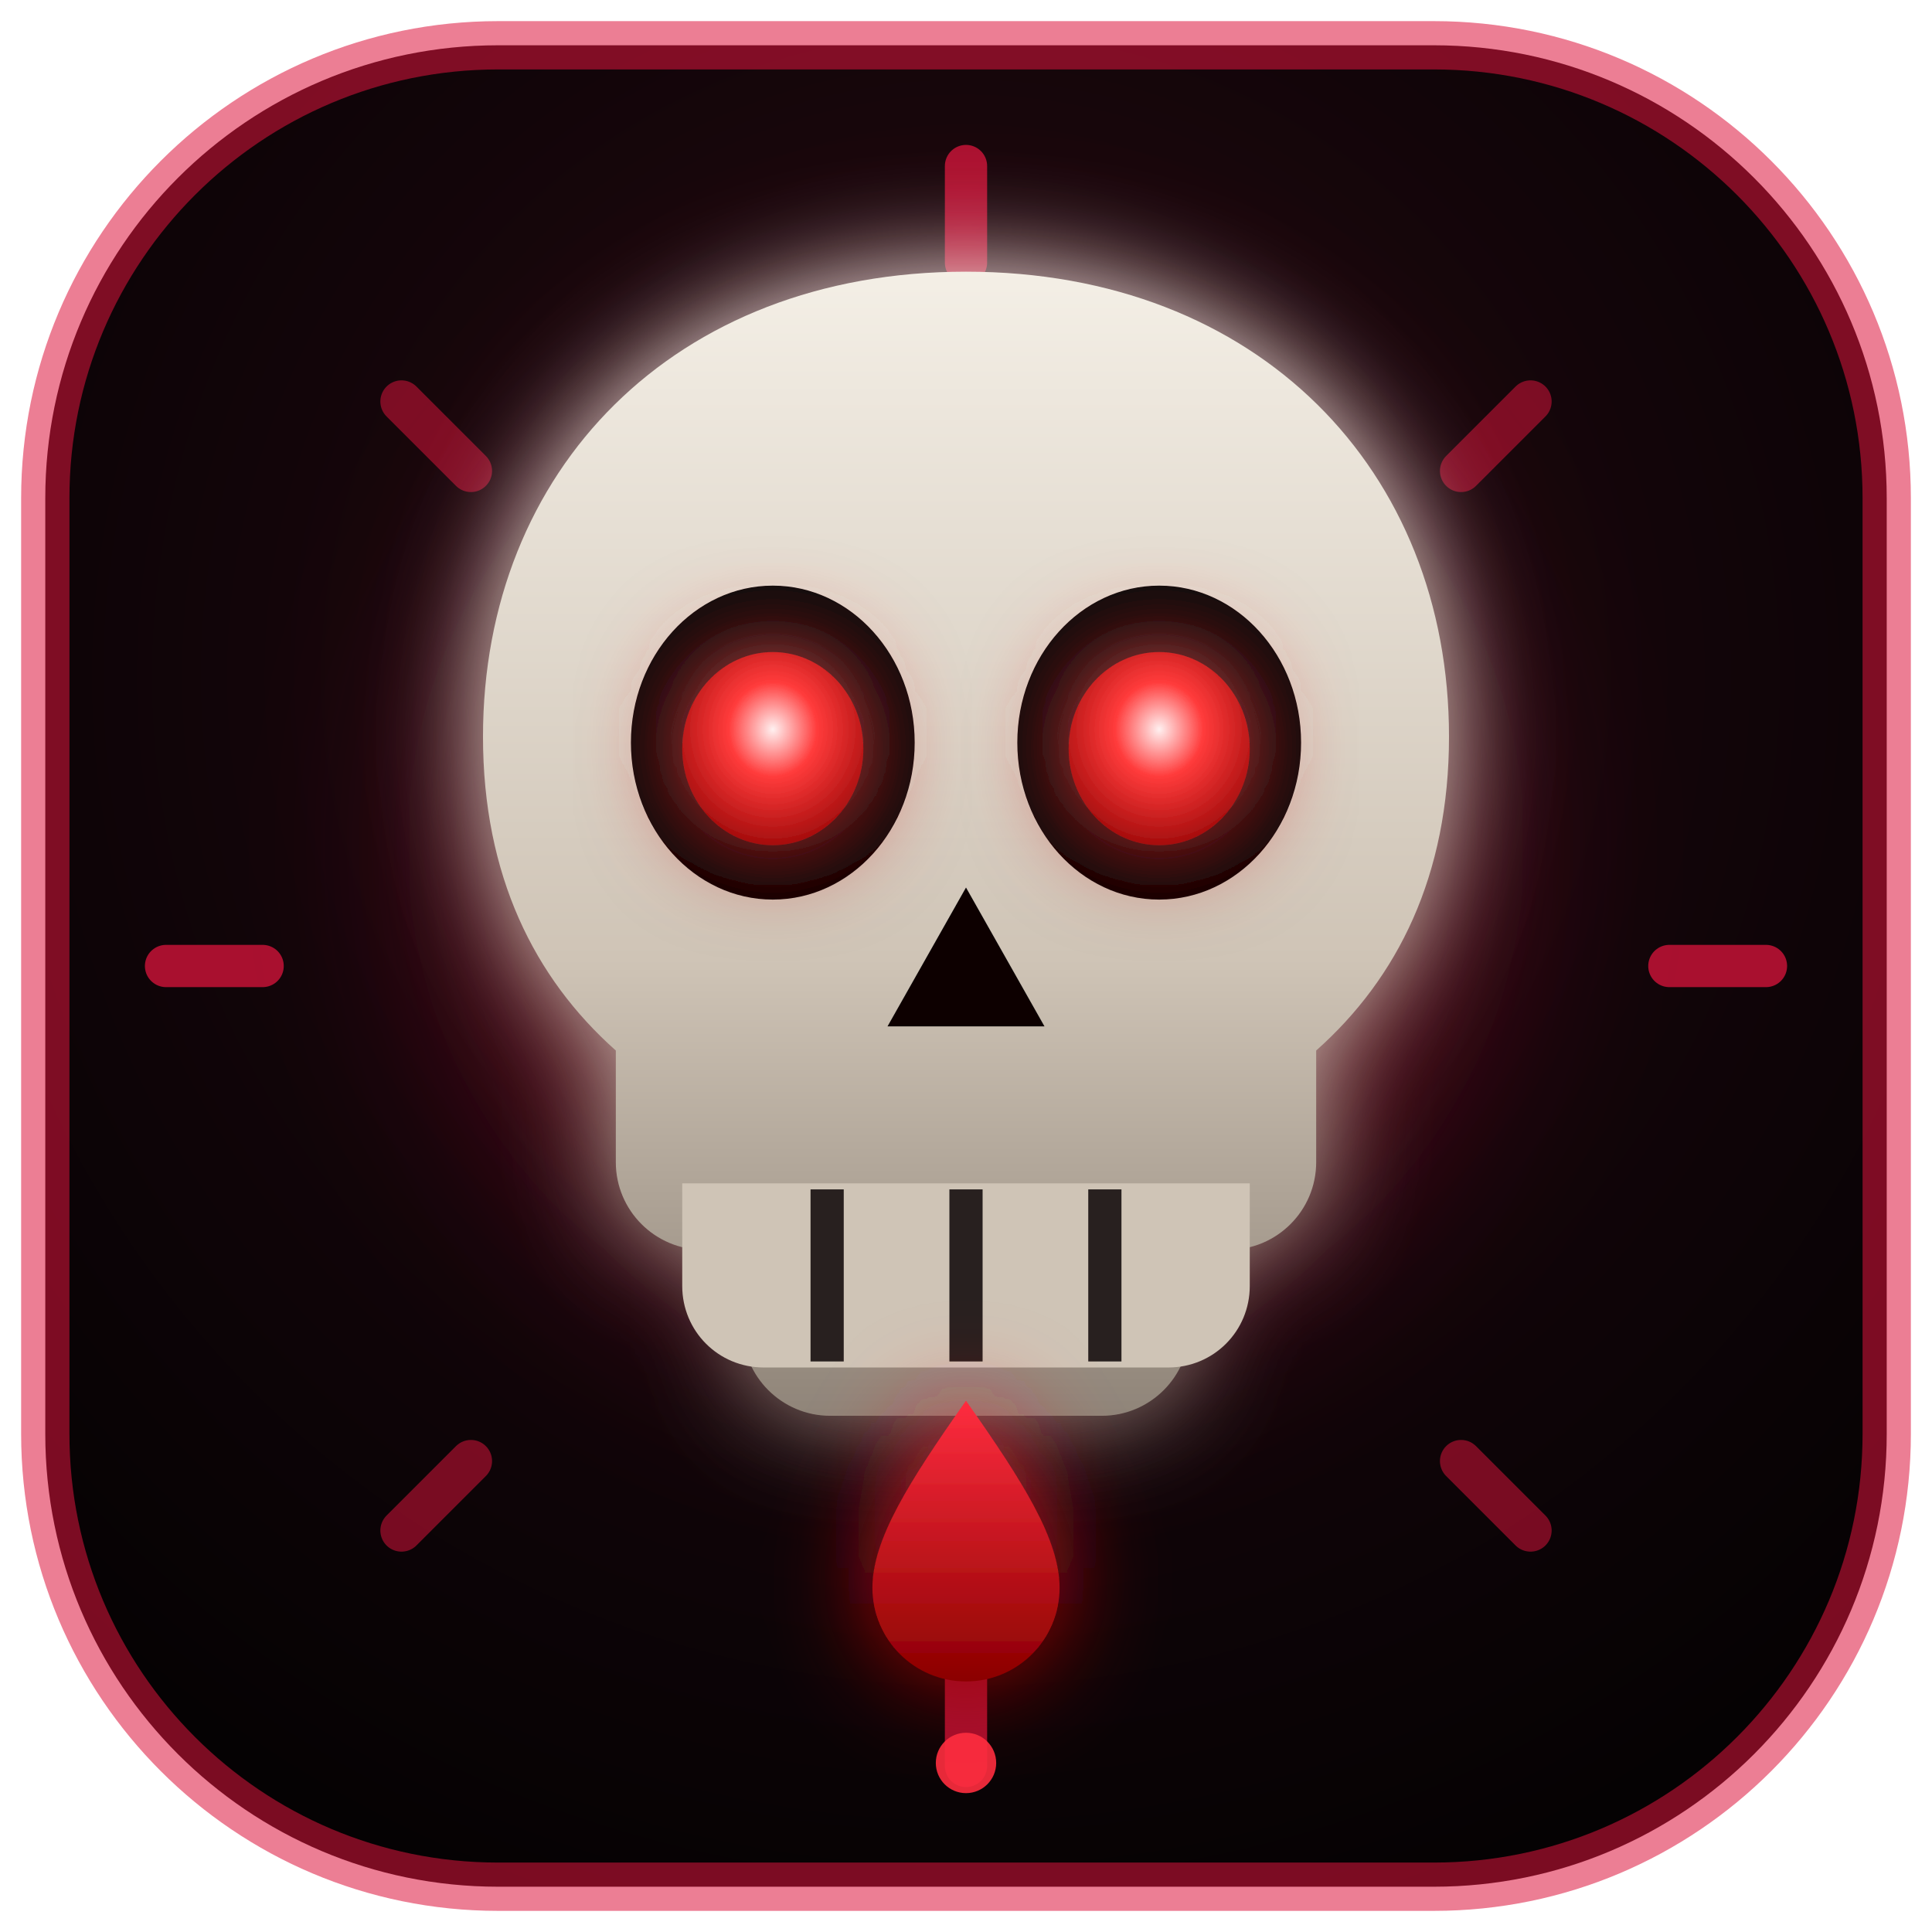
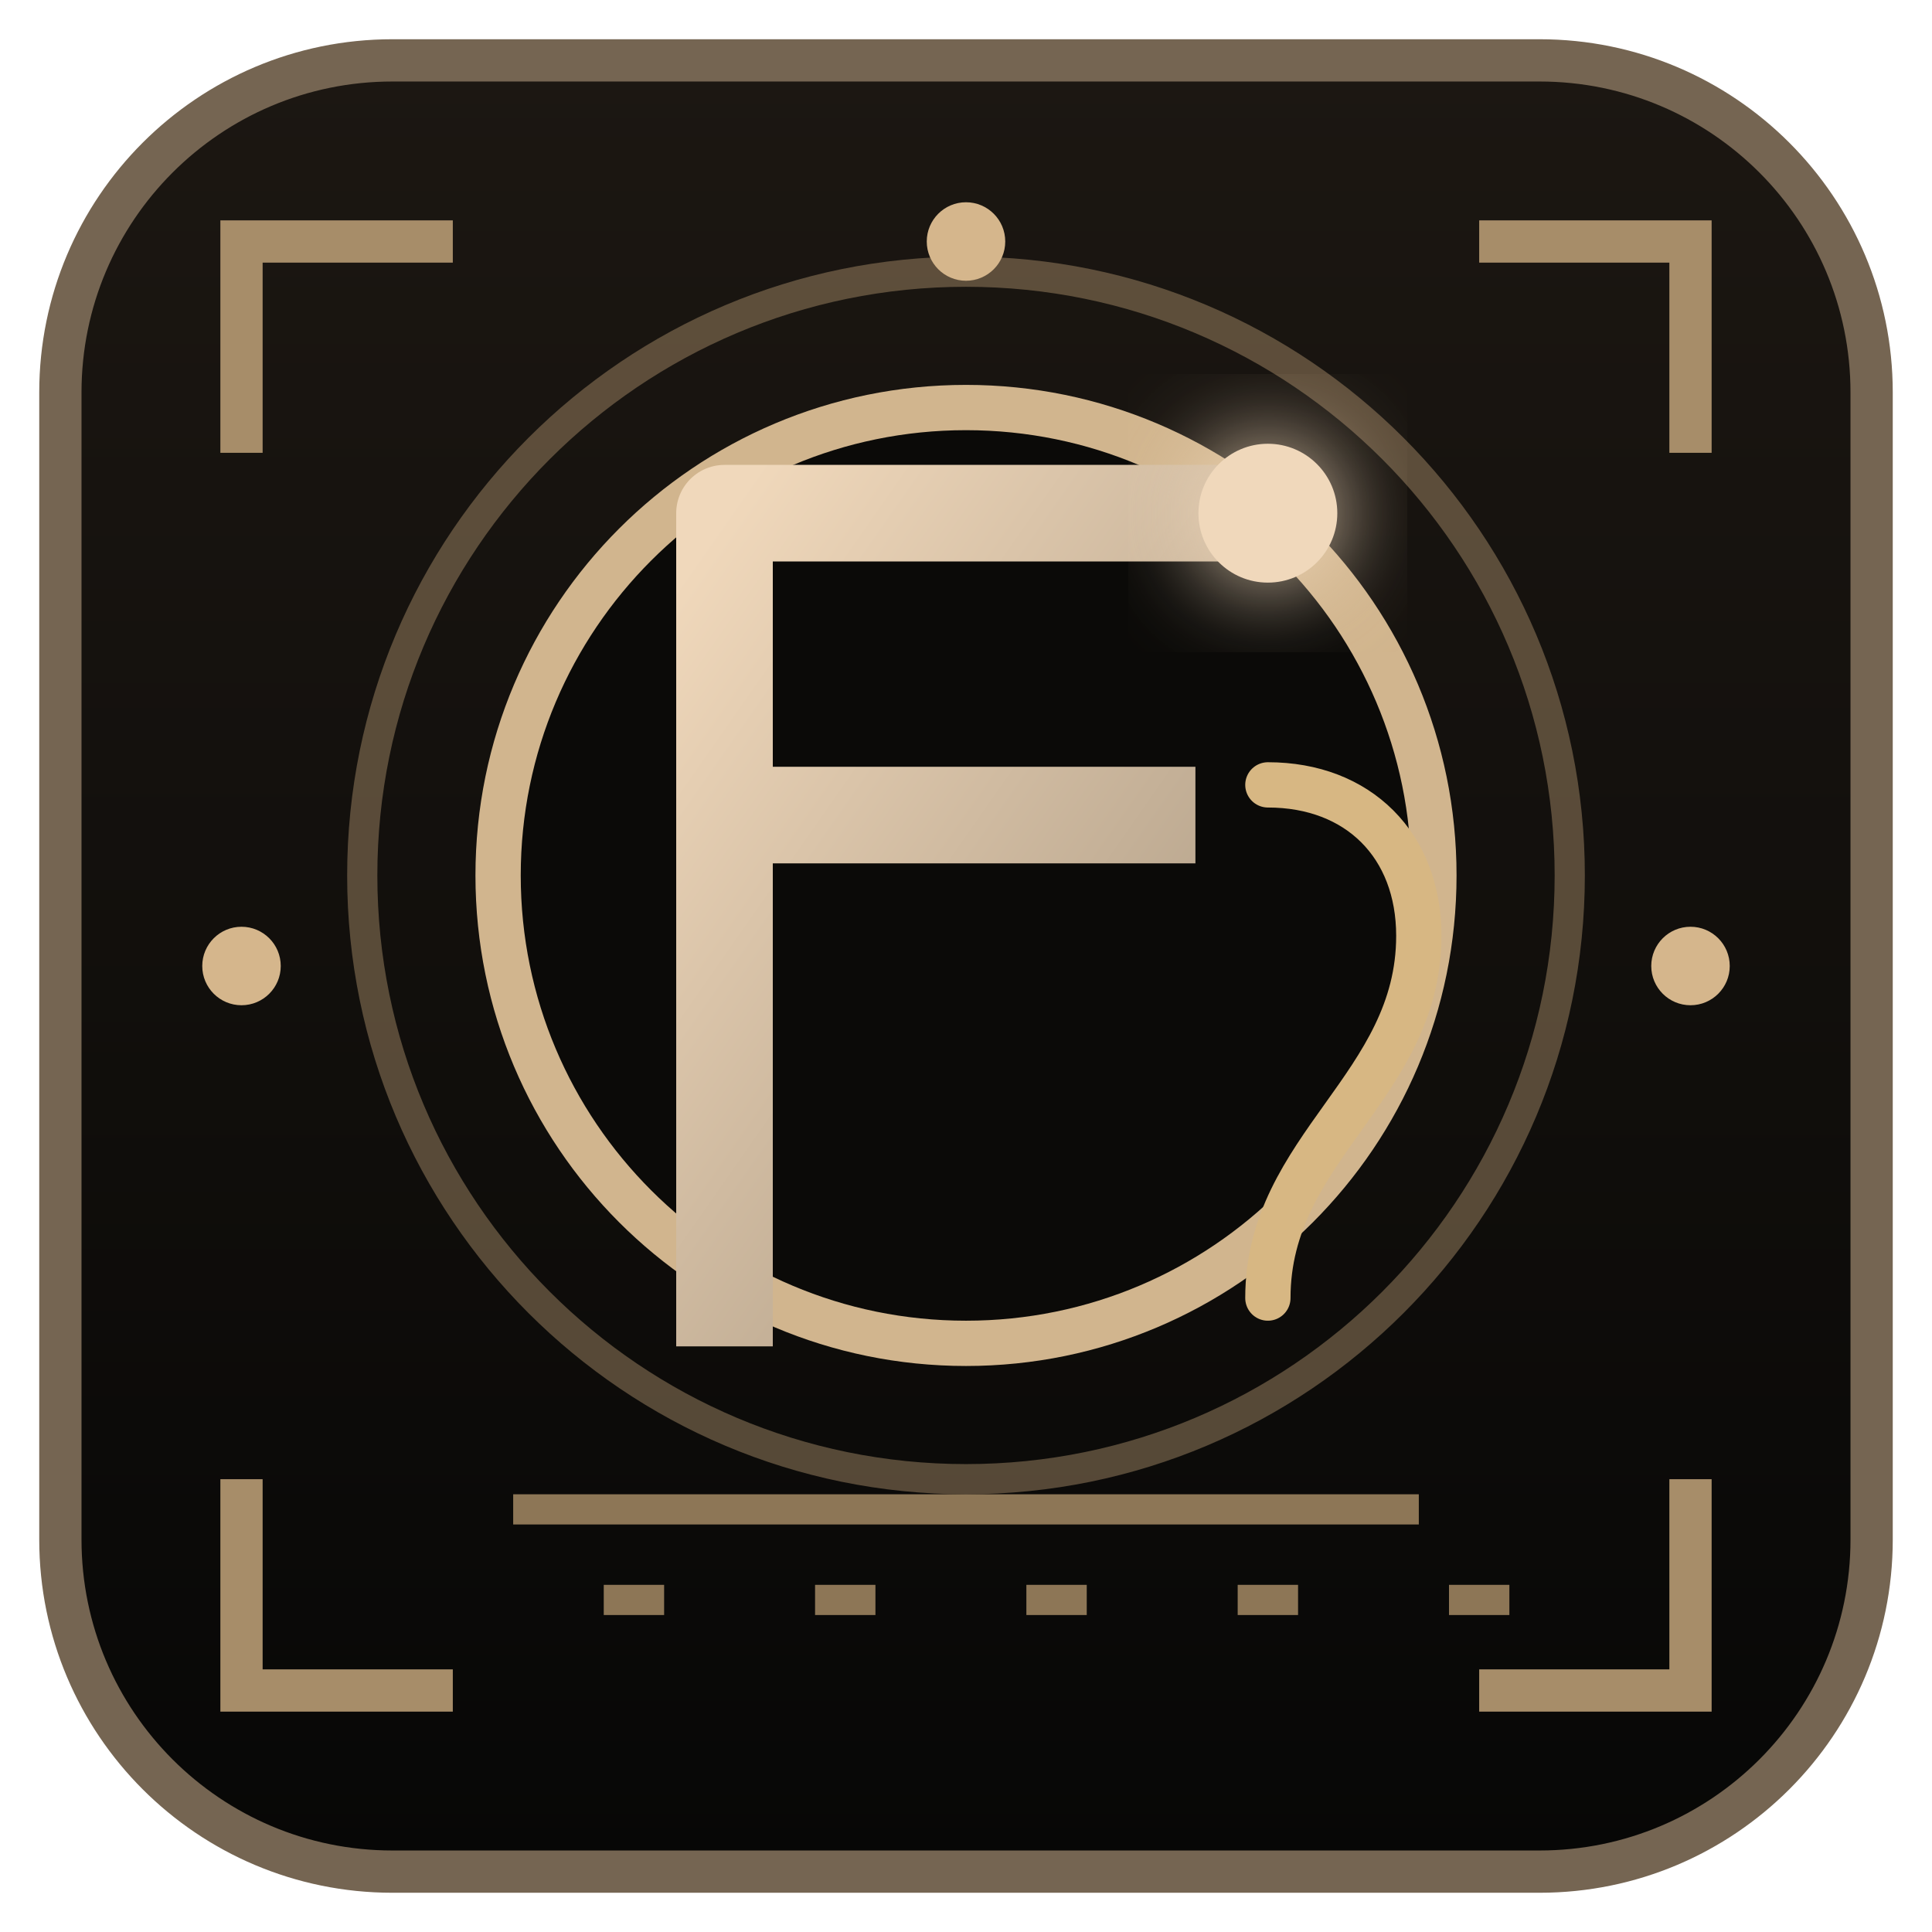
- <svg xmlns="http://www.w3.org/2000/svg" viewBox="0 0 64 64" width="64" height="64" role="img" aria-label="FrightFate">
+ <svg xmlns="http://www.w3.org/2000/svg" viewBox="0 0 64 64" width="64" height="64">
  <defs>
-     <radialGradient id="bg" cx="50%" cy="34%" r="72%">
-       <stop offset="0%" stop-color="#2a0a12" />
-       <stop offset="55%" stop-color="#120509" />
-       <stop offset="100%" stop-color="#050203" />
-     </radialGradient>
-     <linearGradient id="bone" x1="0" y1="0" x2="0" y2="1">
-       <stop offset="0%" stop-color="#f4efe6" />
-       <stop offset="60%" stop-color="#cfc4b6" />
-       <stop offset="100%" stop-color="#8f8478" />
+     <linearGradient id="night" x2="0" y2="1">
+       <stop stop-color="#1c1712" />
+       <stop offset="1" stop-color="#070706" />
    </linearGradient>
-     <radialGradient id="eye" cx="50%" cy="40%" r="70%">
-       <stop offset="0%" stop-color="#fff0f0" />
-       <stop offset="35%" stop-color="#ff3b3b" />
-       <stop offset="100%" stop-color="#8b0000" />
-     </radialGradient>
-     <linearGradient id="drip" x1="0" y1="0" x2="0" y2="1">
-       <stop offset="0%" stop-color="#ff2d3f" />
-       <stop offset="100%" stop-color="#8b0000" />
+     <linearGradient id="fate" x1="0" y1="0" x2="1" y2="1">
+       <stop stop-color="#f0d8bb" />
+       <stop offset="1" stop-color="#a4937d" />
    </linearGradient>
-     <filter id="glow" x="-60%" y="-60%" width="220%" height="220%">
-       <feGaussianBlur stdDeviation="1.7" result="b" />
+     <filter id="glow" x="-50%" y="-50%" width="200%" height="200%">
+       <feGaussianBlur stdDeviation="1.6" result="blur" />
      <feMerge>
-         <feMergeNode in="b" />
+         <feMergeNode in="blur" />
        <feMergeNode in="SourceGraphic" />
      </feMerge>
    </filter>
-     <filter id="softglow" x="-80%" y="-80%" width="260%" height="260%">
-       <feGaussianBlur stdDeviation="3.2" />
-     </filter>
  </defs>
-   <rect x="1.5" y="1.5" width="61" height="61" rx="15" fill="url(#bg)" />
-   <rect x="1.5" y="1.5" width="61" height="61" rx="15" fill="none" stroke="#dc143c" stroke-opacity="0.55" stroke-width="1.6" />
-   <g stroke="#dc143c" stroke-width="1.4" stroke-linecap="round" opacity="0.75">
-     <path d="M32 5.5v3.2" />
-     <path d="M32 55.3v3.2" />
-     <path d="M5.5 32h3.2" />
-     <path d="M55.3 32h3.2" />
-     <path d="M13.3 13.3l2.3 2.3" opacity="0.7" />
-     <path d="M48.4 48.4l2.3 2.3" opacity="0.7" />
-     <path d="M50.7 13.3l-2.3 2.3" opacity="0.7" />
-     <path d="M15.6 48.4l-2.3 2.3" opacity="0.7" />
-   </g>
-   <circle cx="32" cy="28" r="17" fill="#dc143c" opacity="0.35" filter="url(#softglow)" />
-   <g filter="url(#glow)">
-     <path d="M32 9c-9.7 0-16 6.6-16 15.4 0 4.6 1.7 8 4.4 10.4v3.7c0 1.6 1.3 2.9 2.9 2.9h1.3v2.6c0 1.6 1.3 2.9 2.9 2.9h9c1.6 0 2.9-1.3 2.9-2.9v-2.6h1.3c1.6 0 2.9-1.3 2.9-2.9v-3.7c2.7-2.4 4.4-5.8 4.4-10.4C48 15.6 41.7 9 32 9z" fill="url(#bone)" />
-     <ellipse cx="25.6" cy="24.6" rx="4.7" ry="5.2" fill="#0a0405" />
-     <ellipse cx="38.4" cy="24.6" rx="4.7" ry="5.2" fill="#0a0405" />
-     <ellipse cx="25.6" cy="24.8" rx="3" ry="3.2" fill="url(#eye)" filter="url(#glow)" />
-     <ellipse cx="38.4" cy="24.8" rx="3" ry="3.2" fill="url(#eye)" filter="url(#glow)" />
-     <path d="M32 29.4l-2.6 4.6h5.2z" fill="#0a0405" />
-   </g>
-   <g>
-     <path d="M22.6 39.2h18.8v3.4c0 1.5-1.2 2.7-2.7 2.7H25.3c-1.5 0-2.7-1.2-2.7-2.7z" fill="#cfc4b6" />
-     <g stroke="#0a0405" stroke-width="1.1" opacity="0.85">
-       <path d="M27.4 39.4v5.7" />
-       <path d="M32 39.4v5.7" />
-       <path d="M36.6 39.4v5.7" />
-     </g>
-   </g>
-   <path d="M32 46.4c1.9 2.7 3.1 4.6 3.1 6.2a3.1 3.1 0 0 1-6.2 0c0-1.6 1.2-3.5 3.1-6.2z" fill="url(#drip)" filter="url(#glow)" />
-   <circle cx="32" cy="58.4" r="1" fill="#ff2d3f" opacity="0.9" />
+   <rect x="2" y="2" width="60" height="60" rx="11" fill="url(#night)" stroke="#756552" stroke-width="1.4" />
+   <path d="M8 15V8h7M49 8h7v7M8 49v7h7m34 0h7v-7" fill="none" stroke="#a78d69" stroke-width="1.4" />
+   <circle cx="32" cy="29" r="20" fill="none" stroke="#a78d69" stroke-opacity=".48" stroke-width="1" />
+   <circle cx="32" cy="29" r="15.5" fill="#0b0a08" stroke="#d1b58e" stroke-width="1.5" />
+   <path d="M24 43V17h18M24 27h14" fill="none" stroke="url(#fate)" stroke-width="3.2" stroke-linecap="square" stroke-linejoin="round" />
+   <path d="M42 17v26" fill="none" stroke="#d7b783" stroke-width="2.4" filter="url(#glow)" />
+   <path d="M42 43c0-5 5-7 5-12 0-3-2-5-5-5" fill="none" stroke="#d7b783" stroke-width="1.5" stroke-linecap="round" />
+   <circle cx="42" cy="17" r="2.3" fill="#f0d8bb" filter="url(#glow)" />
+   <path d="M17 50h30M20 53h2m5 0h2m5 0h2m5 0h2m5 0h2" stroke="#8d7656" stroke-width="1" />
+   <circle cx="32" cy="8" r="1.3" fill="#d5b68c" />
+   <circle cx="56" cy="32" r="1.3" fill="#d5b68c" />
+   <circle cx="8" cy="32" r="1.3" fill="#d5b68c" />
</svg>
